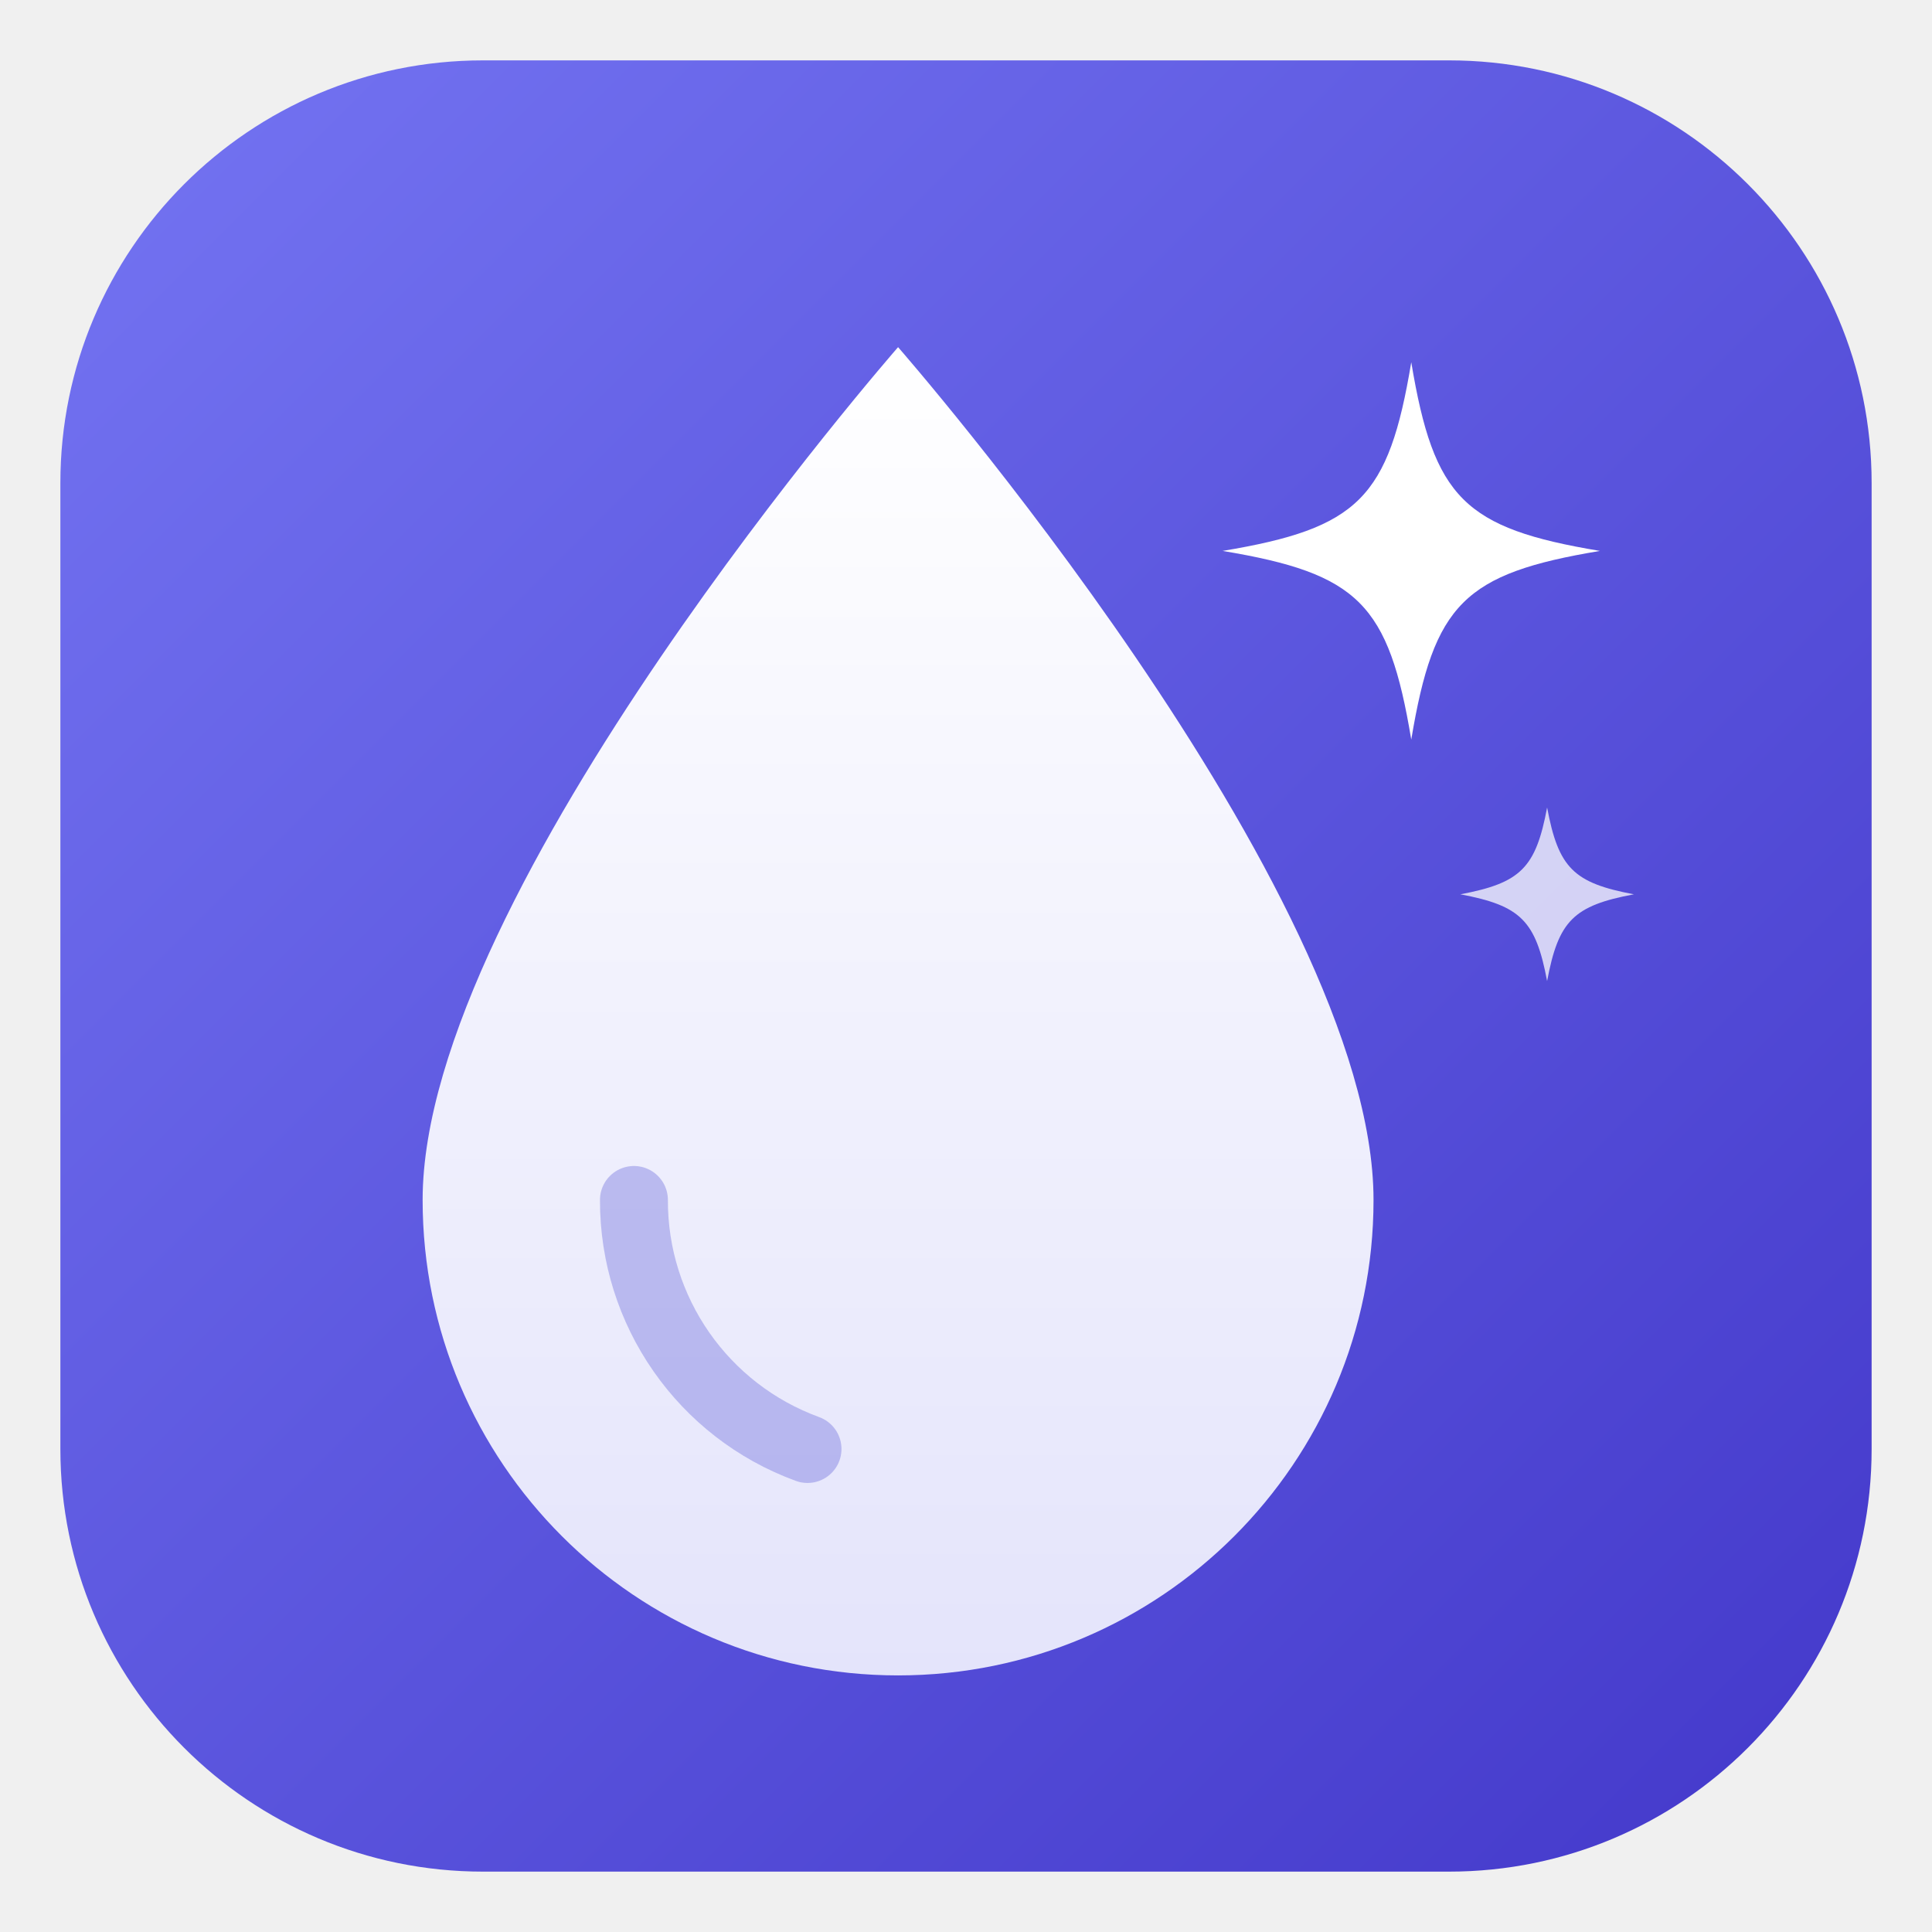
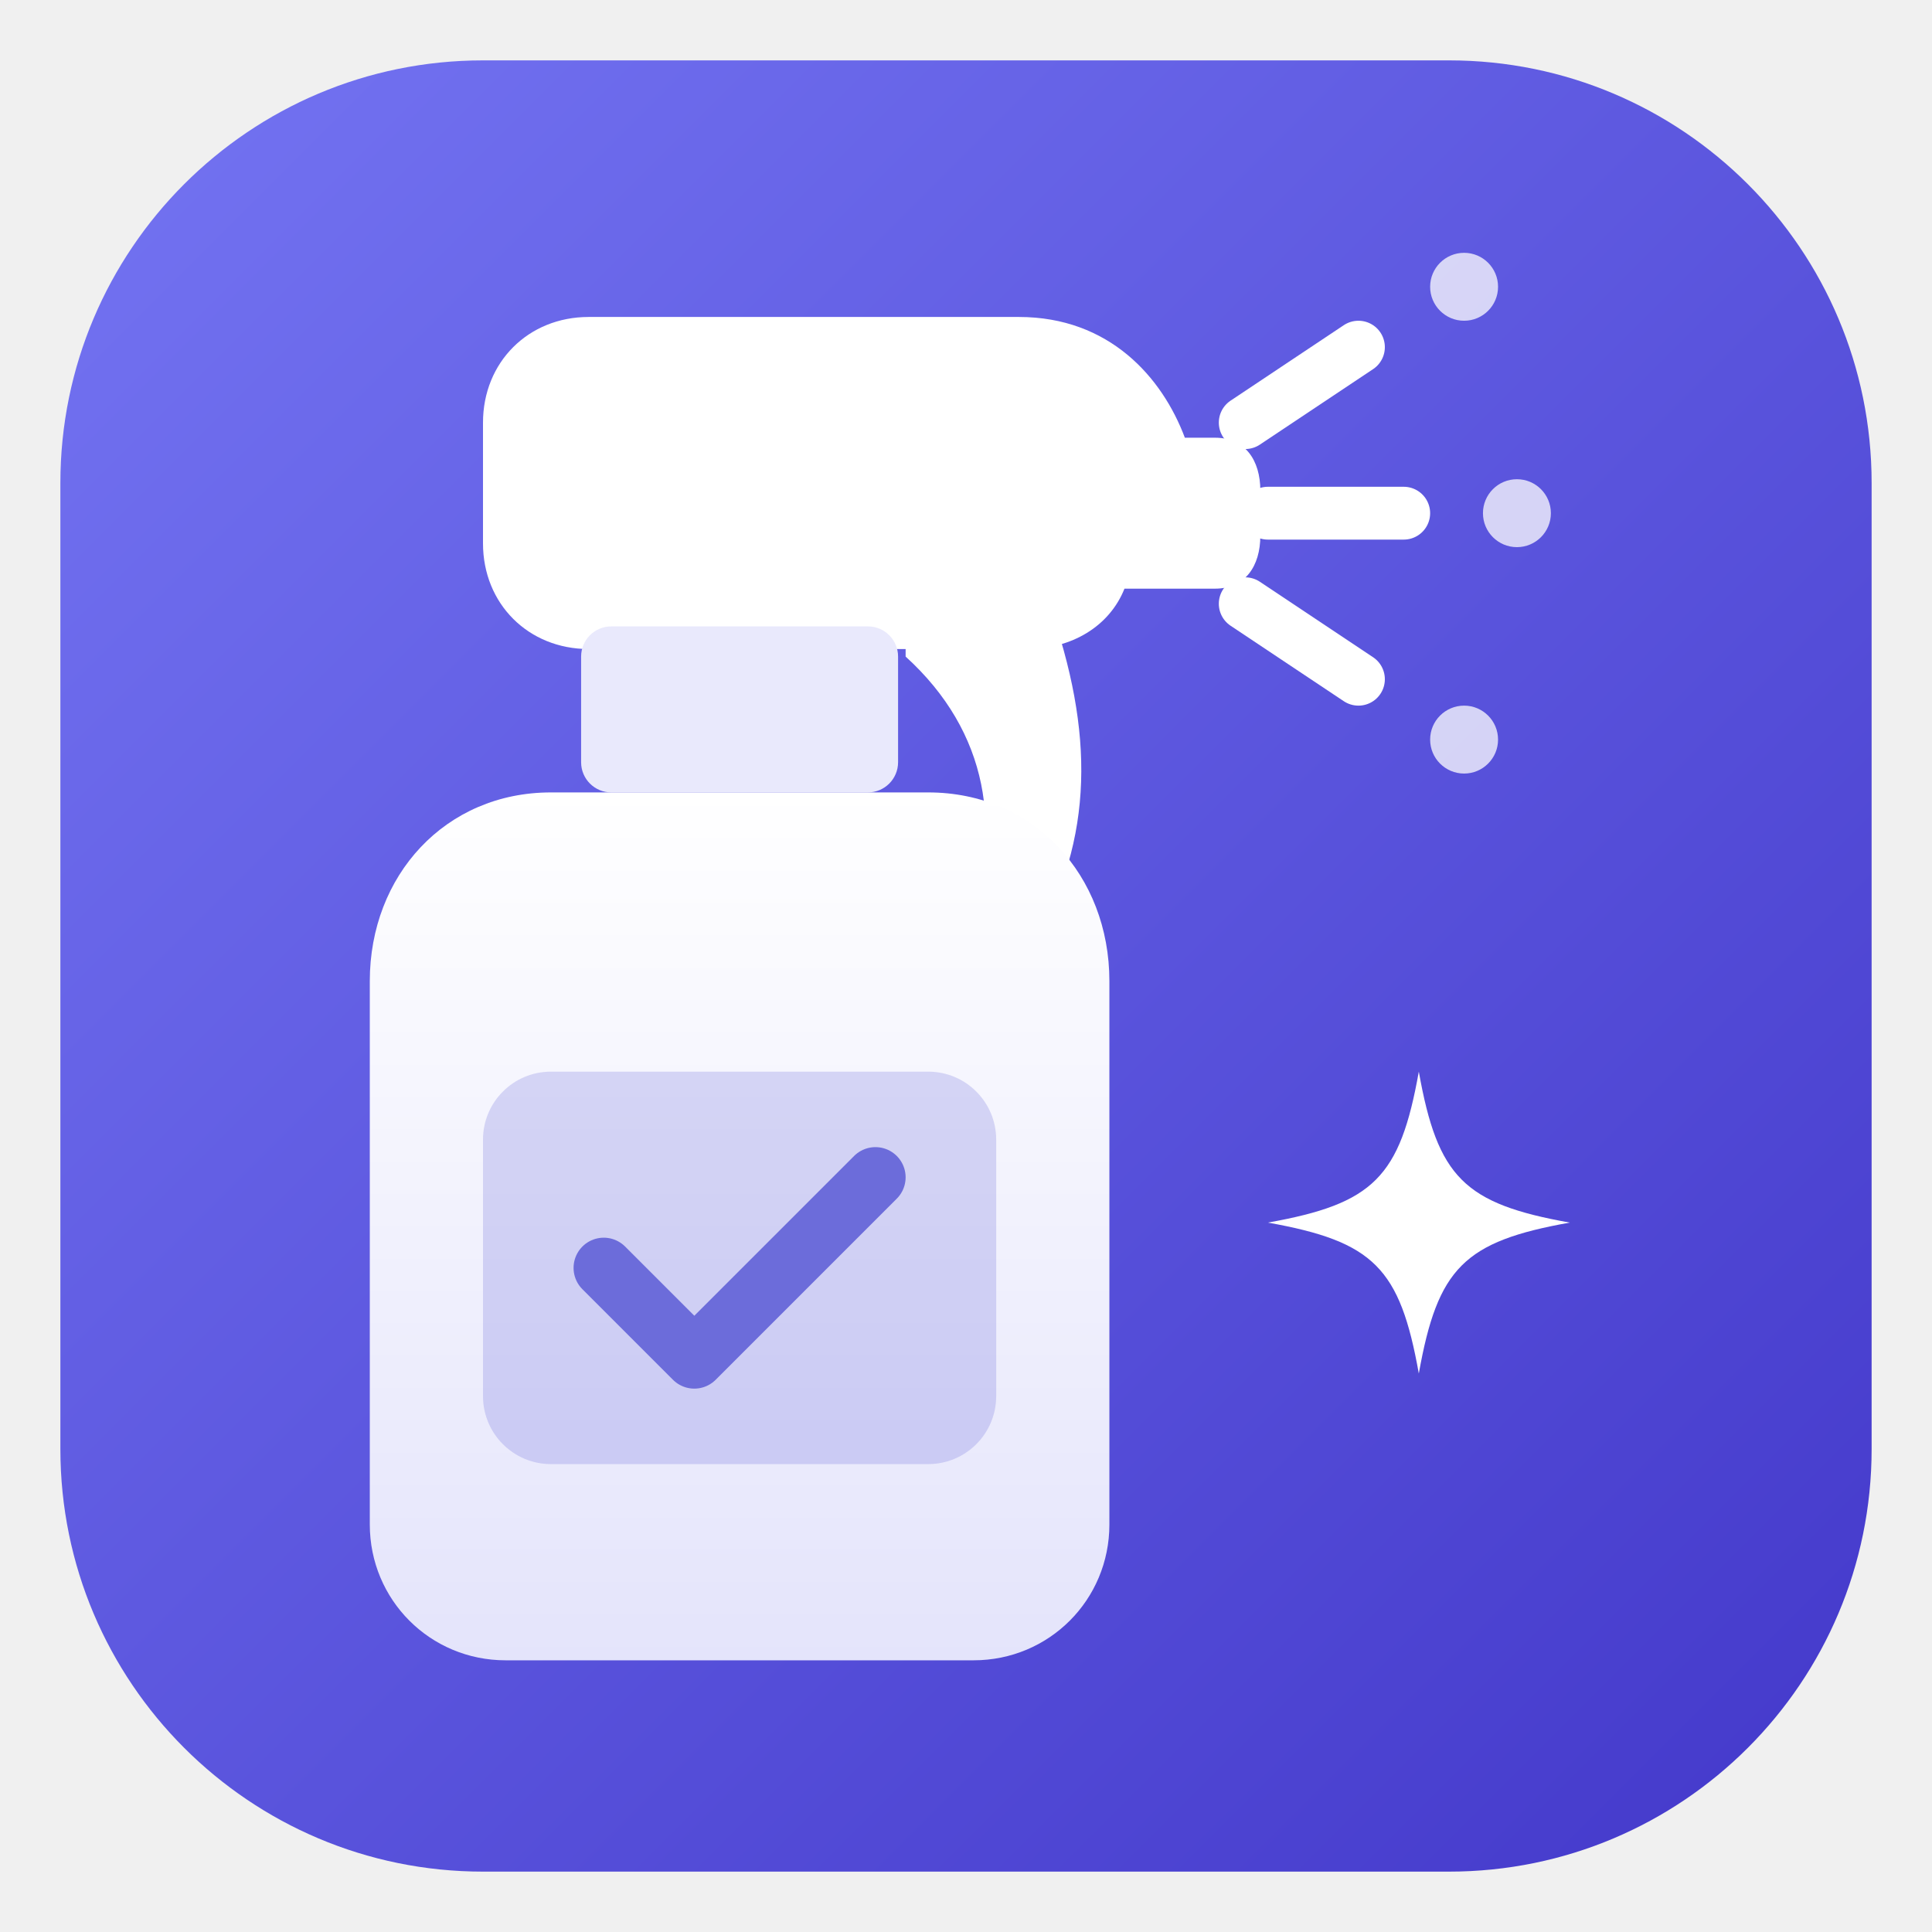
<svg xmlns="http://www.w3.org/2000/svg" viewBox="0 0 512 512" width="512" height="512">
  <defs>
    <linearGradient id="bg" x1="0" y1="0" x2="1" y2="1">
      <stop offset="0" stop-color="#7474f2" />
      <stop offset="1" stop-color="#4338ca" />
    </linearGradient>
-     <linearGradient id="drop" x1="0" y1="0" x2="0" y2="1">
+     <linearGradient id="white" x1="0" y1="0" x2="0" y2="1">
      <stop offset="0" stop-color="#ffffff" />
      <stop offset="1" stop-color="#e4e4fb" />
    </linearGradient>
  </defs>
  <rect x="16" y="16" width="480" height="480" rx="112" fill="url(#bg)" />
-   <path d="M238 92            C 238 92, 112 236, 112 318            A 126 126 0 0 0 364 318            C 364 236, 238 92, 238 92 Z" fill="url(#drop)" />
-   <path d="M168 318 A 70 70 0 0 0 214 384" fill="none" stroke="#5b5bd6" stroke-opacity="0.35" stroke-width="18" stroke-linecap="round" />
-   <path d="M374 96            C 380 132, 388 140, 424 146            C 388 152, 380 160, 374 196            C 368 160, 360 152, 324 146            C 360 140, 368 132, 374 96 Z" fill="#ffffff" />
-   <path d="M410 214            C 413 230, 417 234, 433 237            C 417 240, 413 244, 410 260            C 407 244, 403 240, 387 237            C 403 234, 407 230, 410 214 Z" fill="#ffffff" fill-opacity="0.75" />
+   <g transform="translate(-22 -16)">
+     <g stroke="#ffffff" stroke-width="14" stroke-linecap="round" fill="none">
+       <line x1="352" y1="128" x2="382" y2="108" />
+       <line x1="358" y1="152" x2="394" y2="152" />
+       <line x1="352" y1="176" x2="382" y2="196" />
+     </g>
+     <g fill="#ffffff" fill-opacity="0.75">
+       <circle cx="410" cy="92" r="9" />
+       <circle cx="424" cy="152" r="9" />
+       <circle cx="410" cy="212" r="9" />
+     </g>
+     <path d="M262 176 L300 176 C 312 210, 312 238, 296 266 C 290 276, 276 274, 278 262 C 288 236, 284 210, 262 190 Z" fill="#ffffff" />
+     <path d="M150 128 C 150 112, 162 100, 178 100 L 292 100 C 316 100, 330 116, 336 132 L 344 132            C 352 132, 356 138, 356 146 L 356 158 C 356 166, 352 172, 344 172 L 320 172            C 316 182, 306 188, 294 188 L 178 188 C 162 188, 150 176, 150 160 Z" fill="#ffffff" />
+     <rect x="176" y="182" width="84" height="44" rx="8" fill="#e9e9fc" />
+     <path d="M168 226 L 268 226 C 296 226, 316 248, 316 276 L 316 420 C 316 440, 300 456, 280 456            L 156 456 C 136 456, 120 440, 120 420 L 120 276 C 120 248, 140 226, 168 226 Z" fill="url(#white)" />
+     <rect x="150" y="300" width="136" height="104" rx="18" fill="#5b5bd6" fill-opacity="0.22" />
+     <path d="M182 352 L 206 376 L 254 328" fill="none" stroke="#5b5bd6" stroke-width="16" stroke-linecap="round" stroke-linejoin="round" stroke-opacity="0.85" />
+     <path d="M398 300 C 403 328, 410 335, 438 340 C 410 345, 403 352, 398 380            C 393 352, 386 345, 358 340 C 386 335, 393 328, 398 300 Z" fill="#ffffff" />
+   </g>
</svg>
